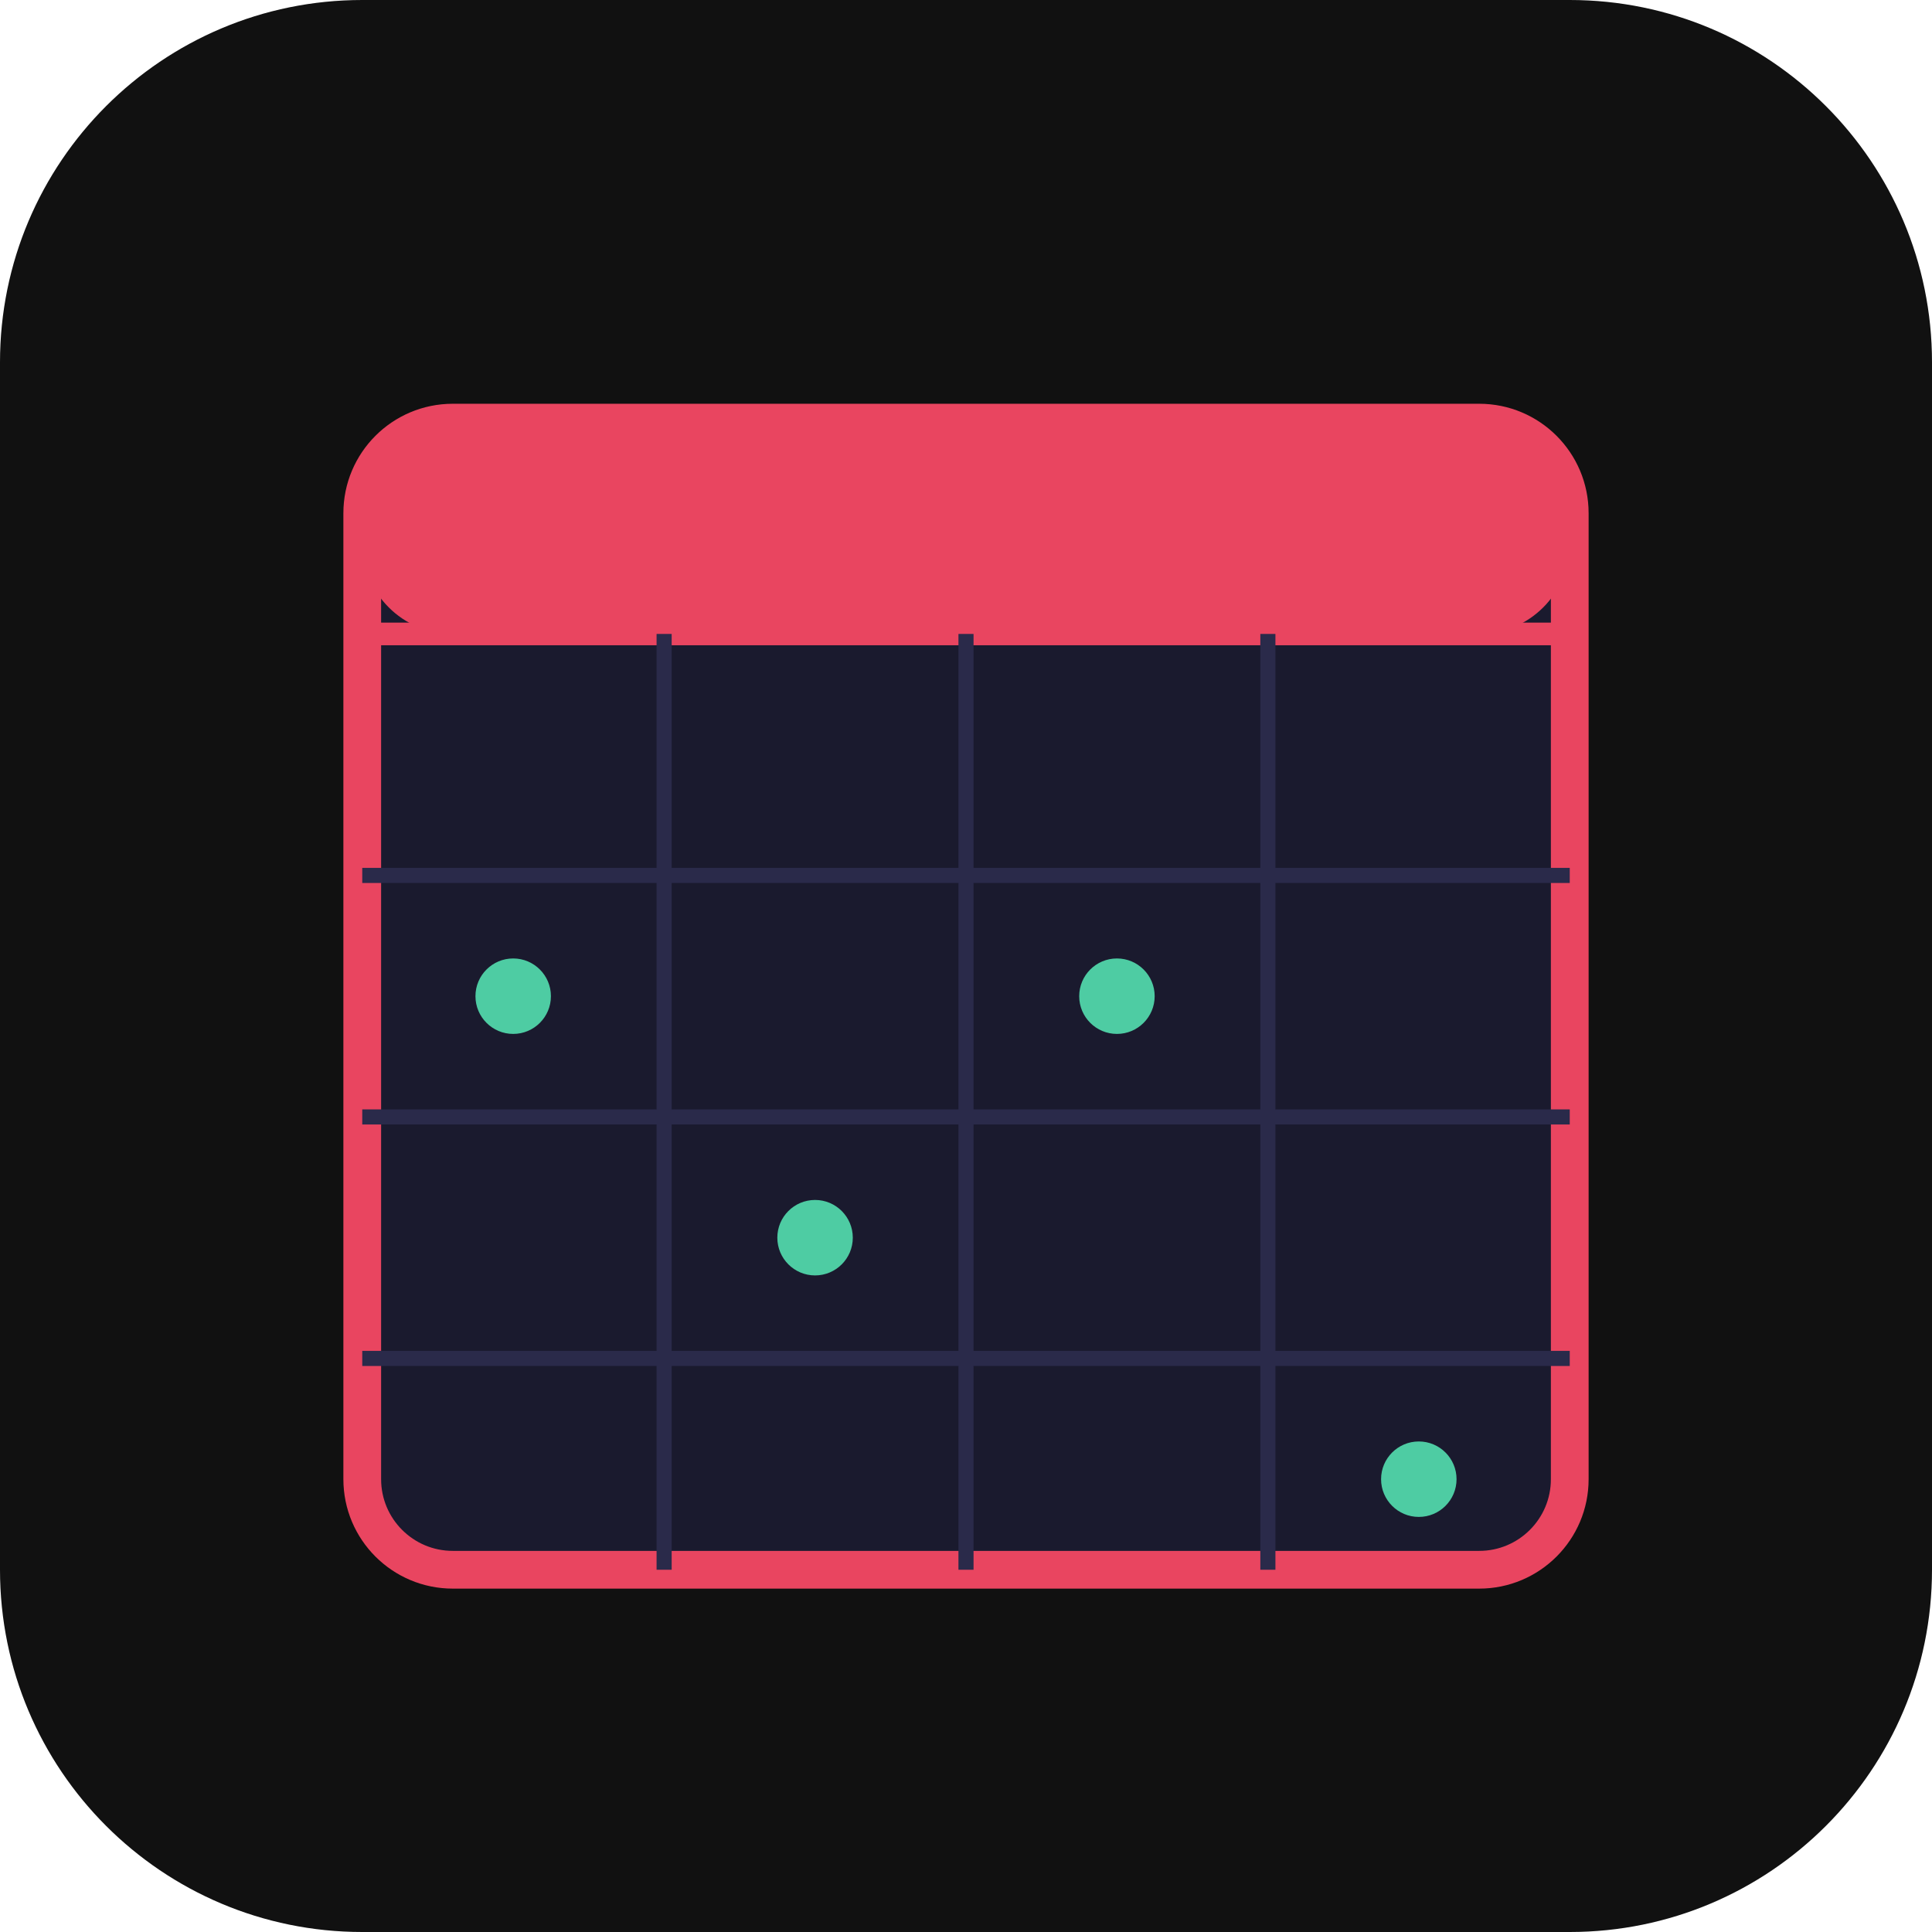
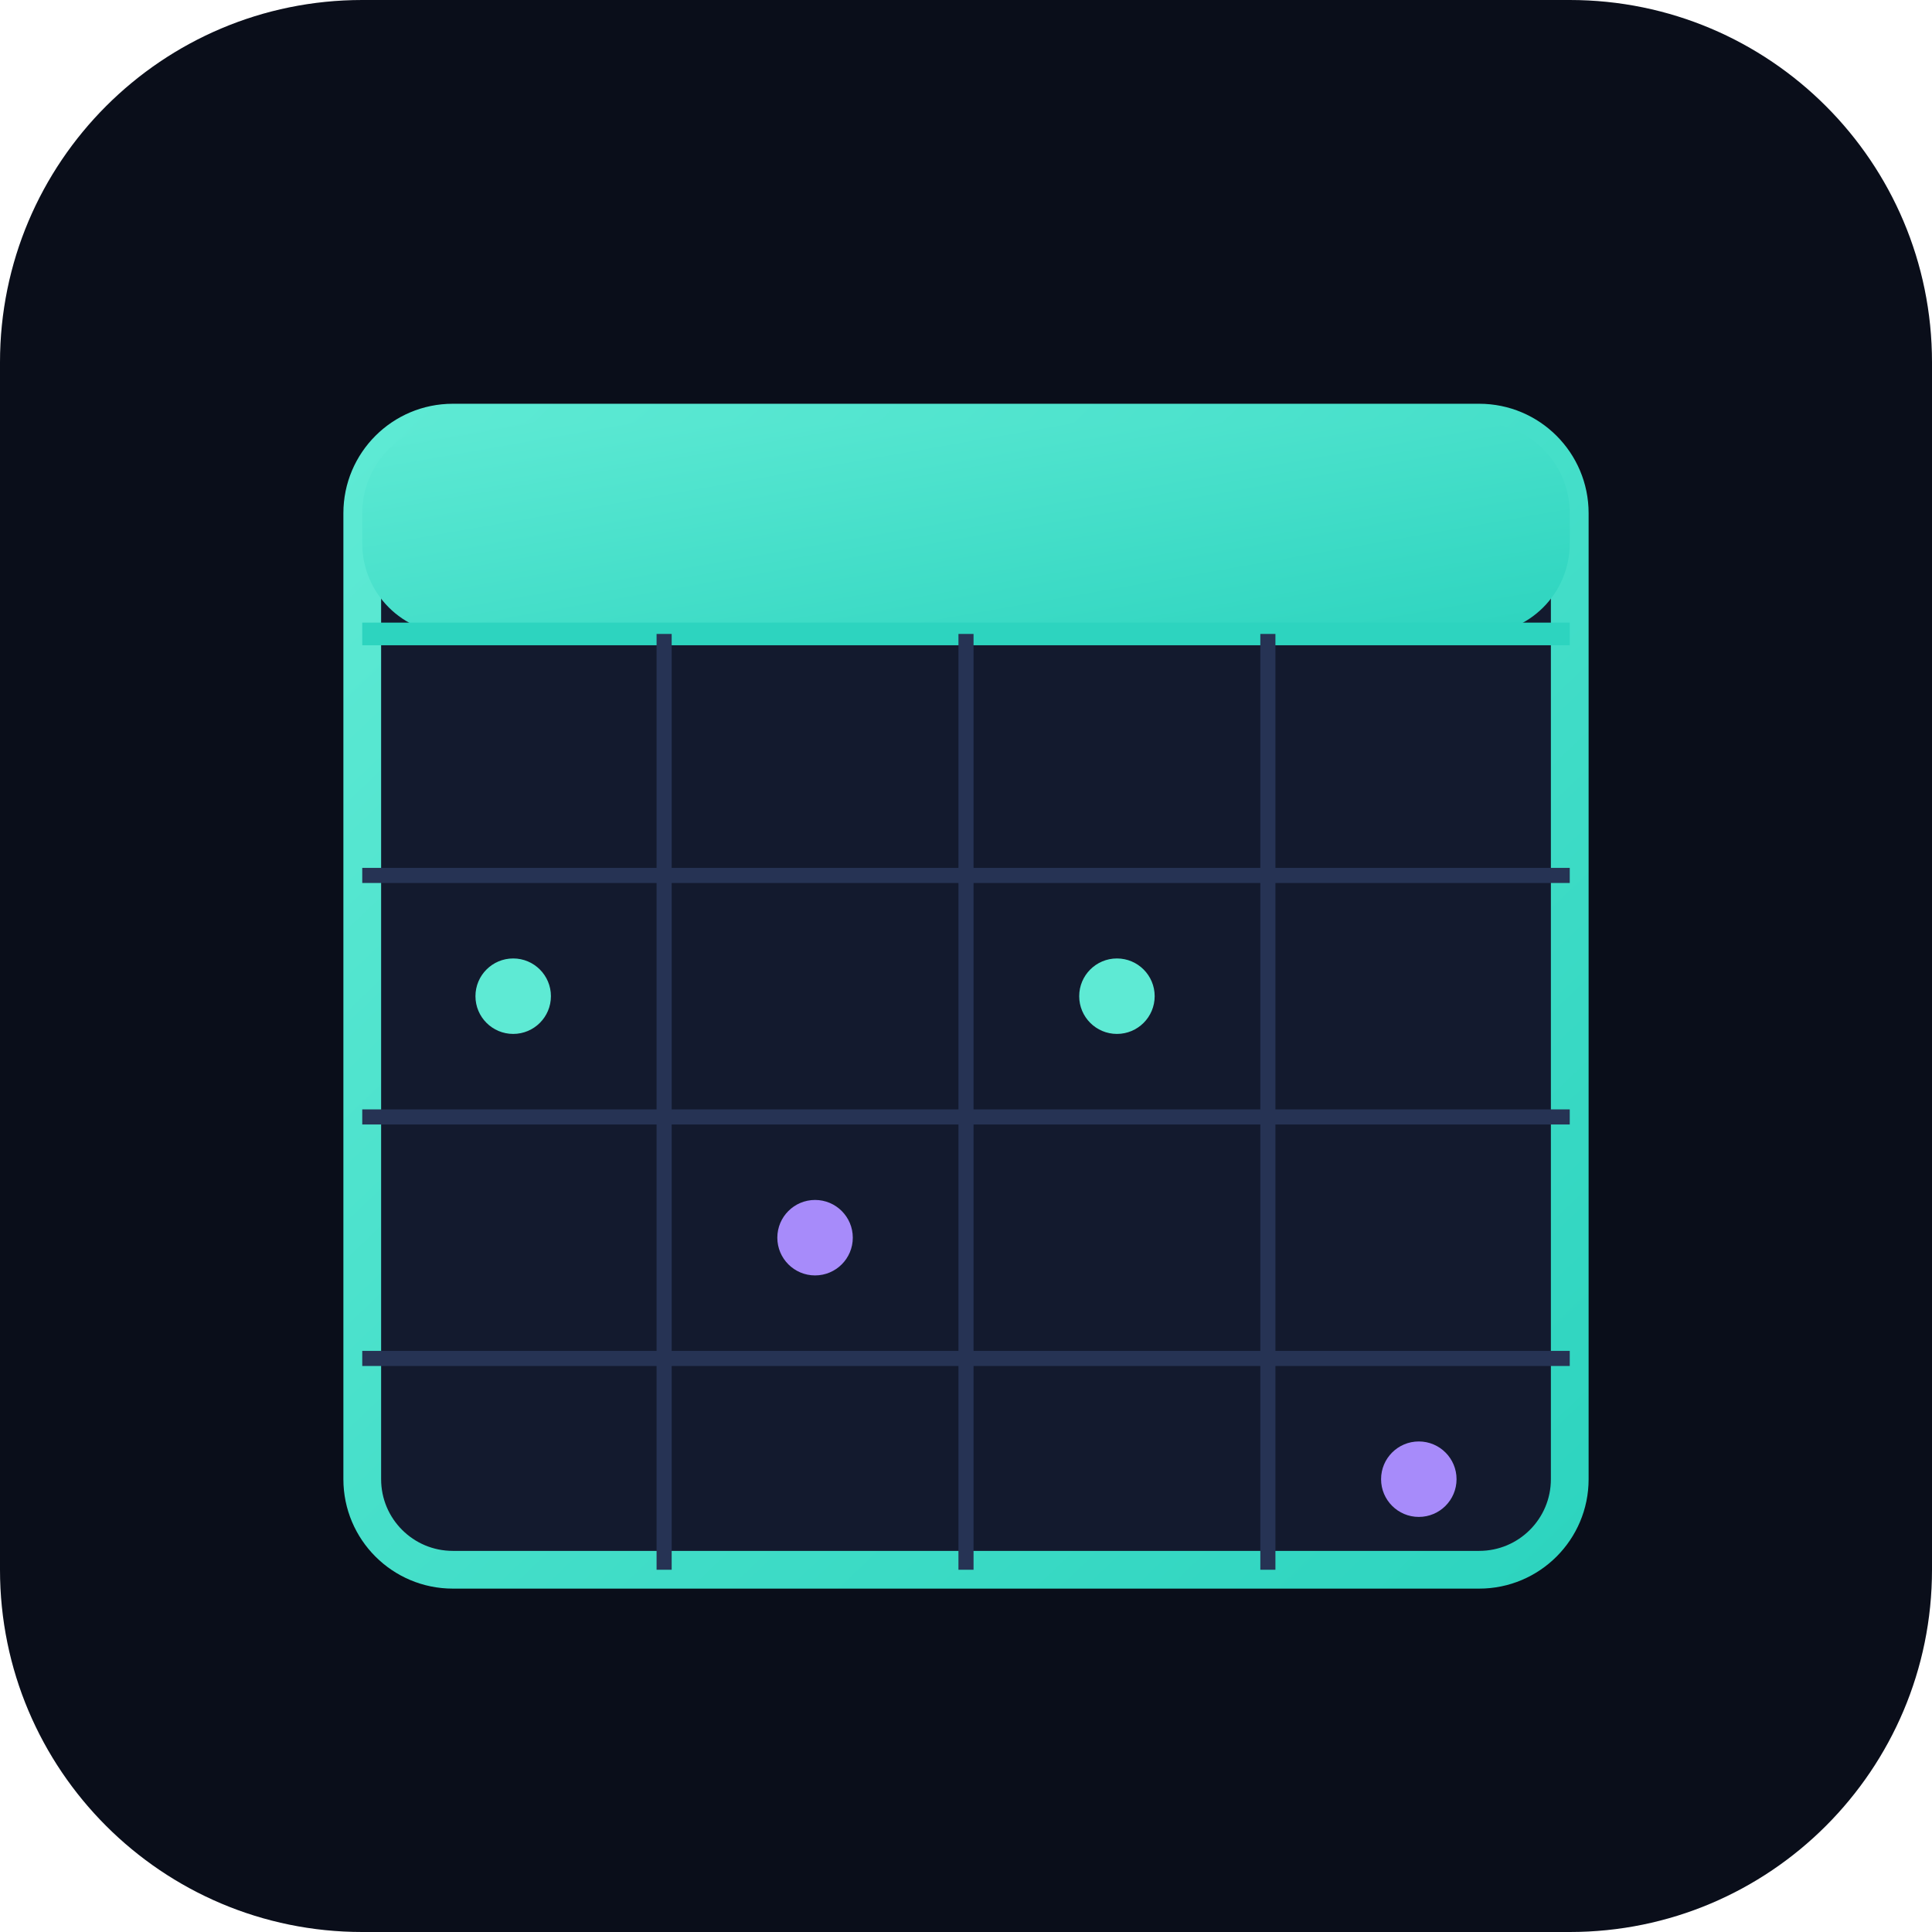
<svg xmlns="http://www.w3.org/2000/svg" viewBox="0 0 512 512">
-   <rect width="512" height="512" rx="96" fill="#111111" />
-   <rect x="96" y="112" width="320" height="304" rx="24" fill="#1a1a2e" stroke="#e94560" stroke-width="10" />
-   <rect x="96" y="112" width="320" height="56" rx="24" fill="#e94560" />
-   <line x1="96" y1="168" x2="416" y2="168" stroke="#e94560" stroke-width="6" />
-   <line x1="176" y1="168" x2="176" y2="416" stroke="#2a2a4a" stroke-width="4" />
-   <line x1="256" y1="168" x2="256" y2="416" stroke="#2a2a4a" stroke-width="4" />
-   <line x1="336" y1="168" x2="336" y2="416" stroke="#2a2a4a" stroke-width="4" />
-   <line x1="96" y1="232" x2="416" y2="232" stroke="#2a2a4a" stroke-width="4" />
-   <line x1="96" y1="296" x2="416" y2="296" stroke="#2a2a4a" stroke-width="4" />
-   <line x1="96" y1="360" x2="416" y2="360" stroke="#2a2a4a" stroke-width="4" />
-   <circle cx="136" cy="264" r="10" fill="#4ecca3" />
-   <circle cx="216" cy="328" r="10" fill="#4ecca3" />
-   <circle cx="296" cy="264" r="10" fill="#4ecca3" />
-   <circle cx="376" cy="392" r="10" fill="#4ecca3" />
+   <defs>
+     <linearGradient id="g" x1="0" y1="0" x2="1" y2="1">
+       <stop offset="0" stop-color="#5eead4" />
+       <stop offset="1" stop-color="#2dd4bf" />
+     </linearGradient>
+   </defs>
+   <rect width="512" height="512" rx="96" fill="#0a0e1a" />
+   <rect x="96" y="112" width="320" height="304" rx="24" fill="#131a2e" stroke="url(#g)" stroke-width="10" />
+   <rect x="96" y="112" width="320" height="56" rx="24" fill="url(#g)" />
+   <line x1="96" y1="168" x2="416" y2="168" stroke="#2dd4bf" stroke-width="6" />
+   <line x1="176" y1="168" x2="176" y2="416" stroke="#263354" stroke-width="4" />
+   <line x1="256" y1="168" x2="256" y2="416" stroke="#263354" stroke-width="4" />
+   <line x1="336" y1="168" x2="336" y2="416" stroke="#263354" stroke-width="4" />
+   <line x1="96" y1="232" x2="416" y2="232" stroke="#263354" stroke-width="4" />
+   <line x1="96" y1="296" x2="416" y2="296" stroke="#263354" stroke-width="4" />
+   <line x1="96" y1="360" x2="416" y2="360" stroke="#263354" stroke-width="4" />
+   <circle cx="136" cy="264" r="10" fill="#5eead4" />
+   <circle cx="216" cy="328" r="10" fill="#a78bfa" />
+   <circle cx="296" cy="264" r="10" fill="#5eead4" />
+   <circle cx="376" cy="392" r="10" fill="#a78bfa" />
</svg>
